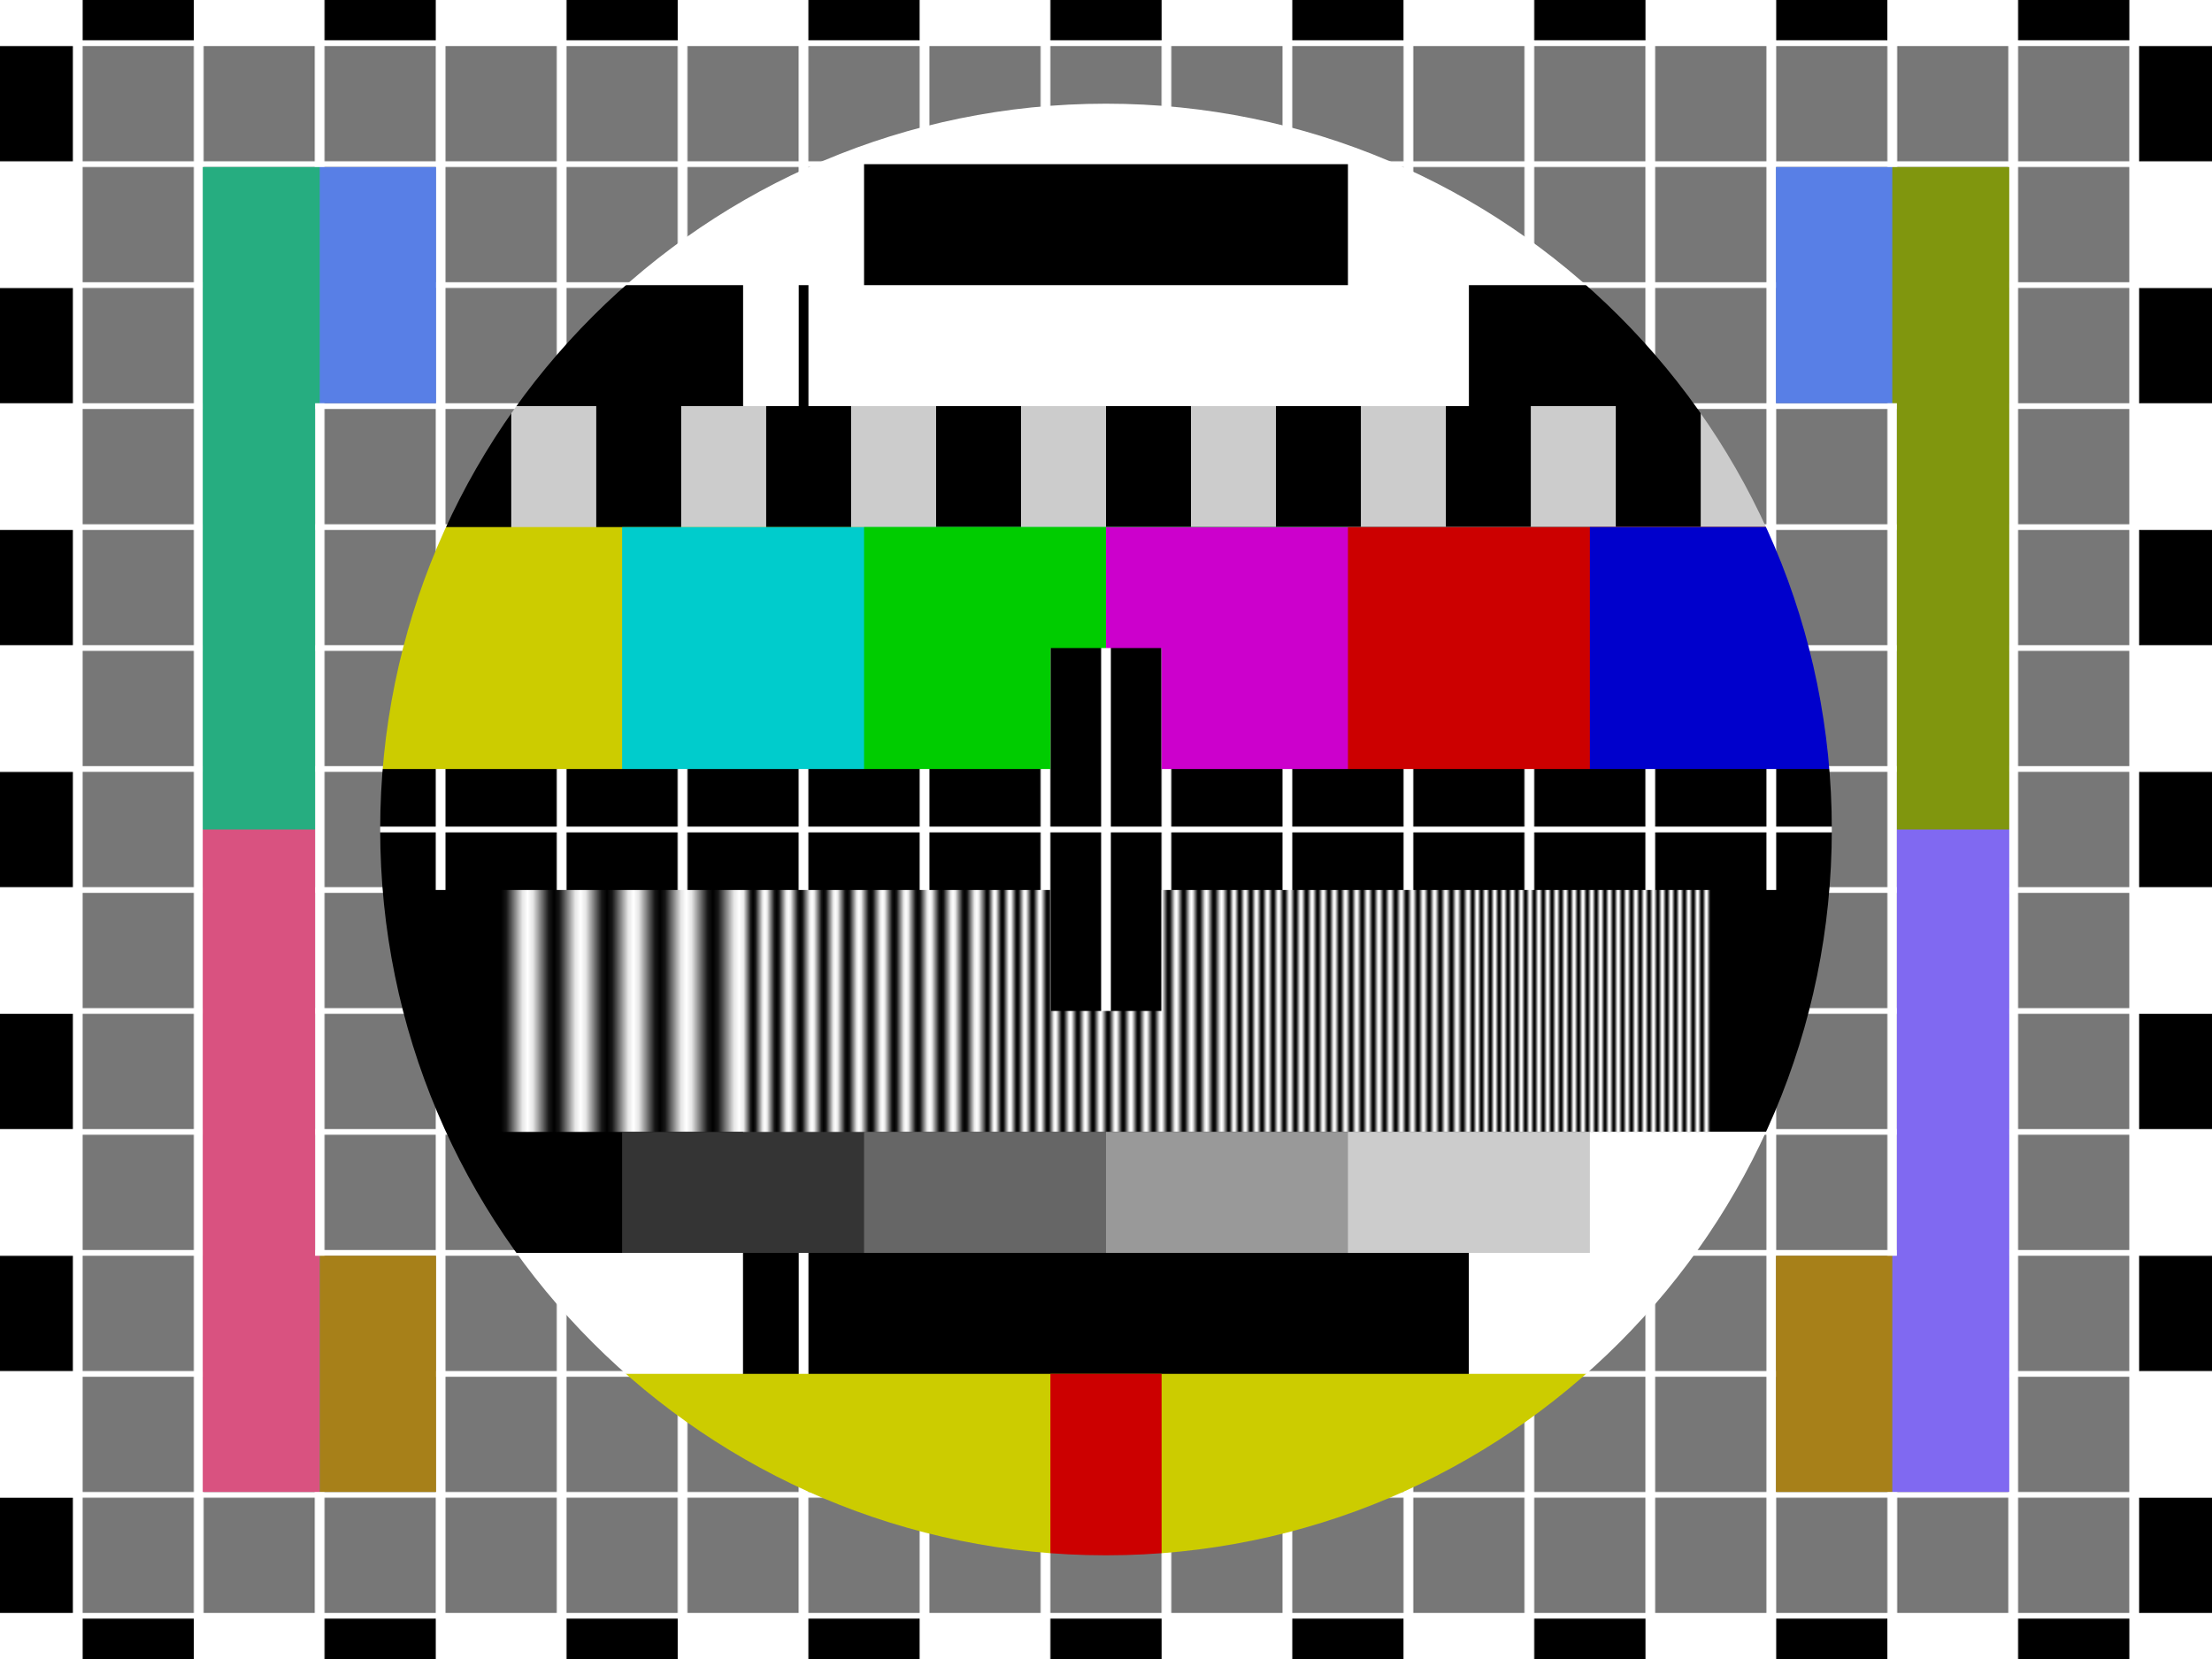
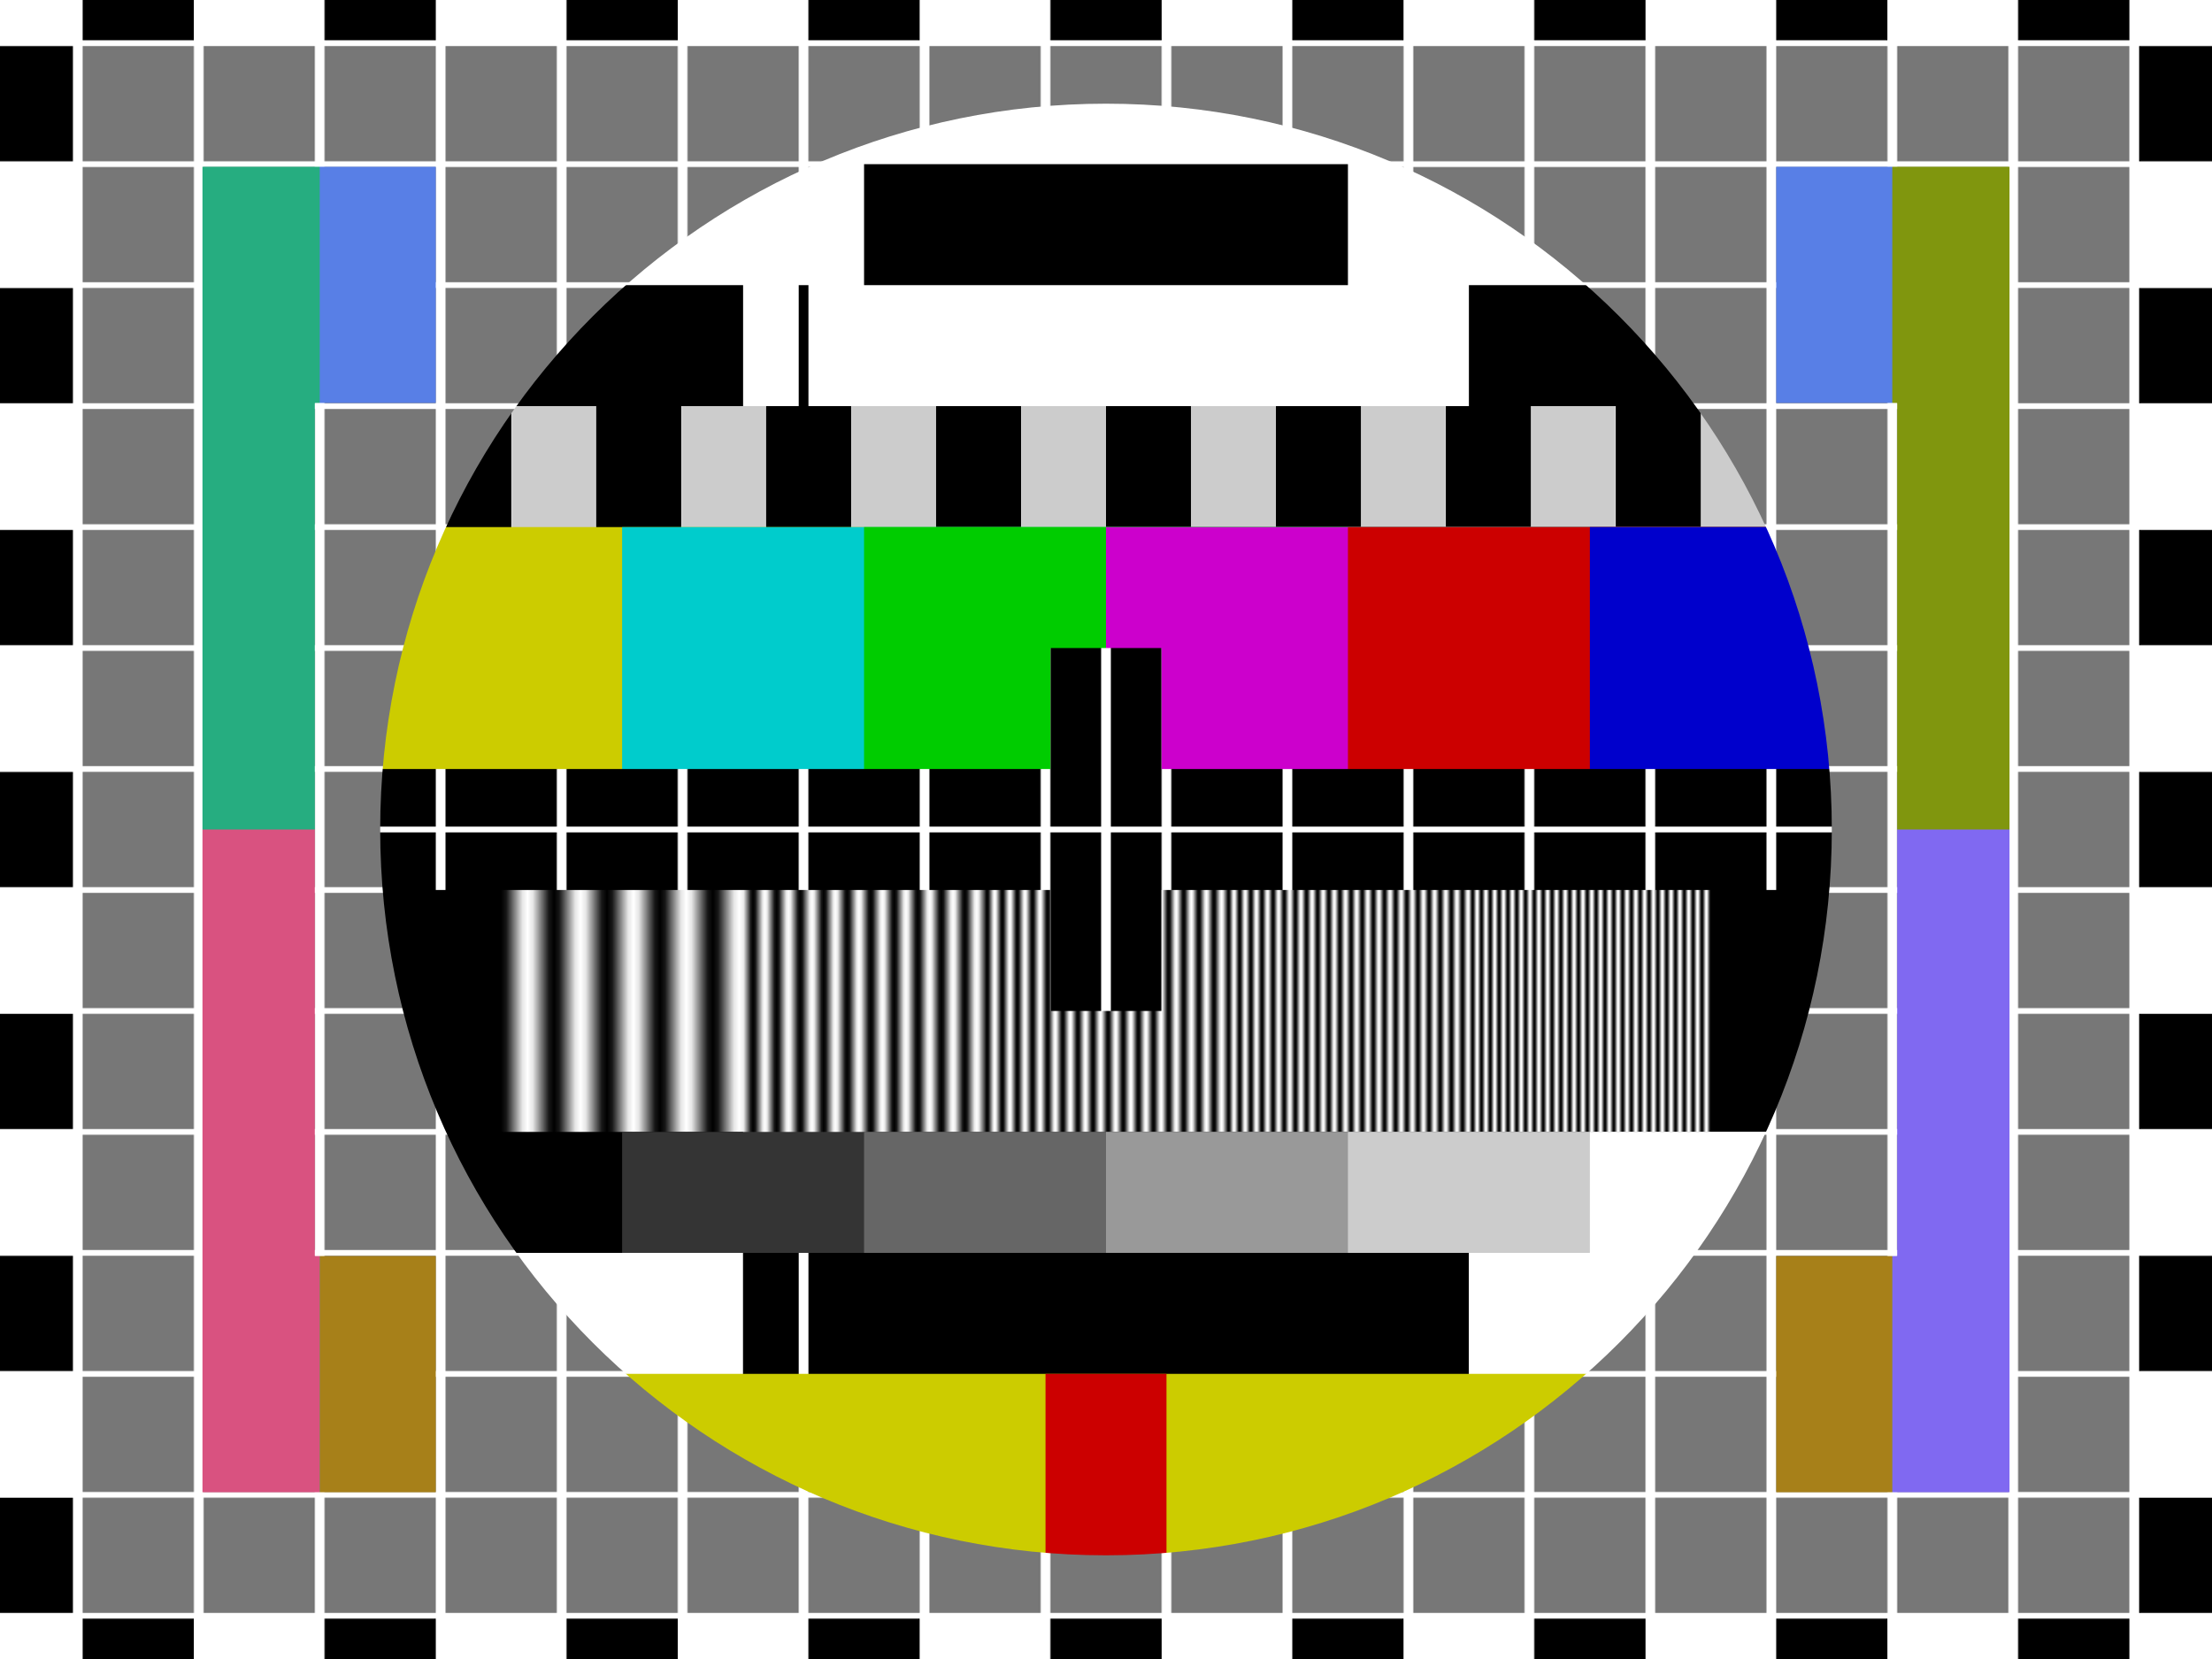
<svg xmlns="http://www.w3.org/2000/svg" width="768" height="576" viewBox="-384 -288 768 576">
  <defs>
    <pattern id="checkered" x="-21" y="21" width="84" height="84" patternUnits="userSpaceOnUse">
      <rect width="90" height="90" fill="white" />
-       <rect x="1.69" y="1" width="38.6" height="40" fill="black" />
-       <rect x="43.69" y="43" width="38.6" height="40" fill="black" />
+       <rect x="1.69" y="1" width="38.62" height="40" fill="black" />
+       <rect x="43.69" y="43" width="38.62" height="40" fill="black" />
    </pattern>
    <pattern id="grey_squares" x="-21" y="21" width="42" height="42" patternUnits="userSpaceOnUse">
      <rect width="50" height="50" fill="white" />
-       <rect x="1.69" y="1" width="38.6" height="40" fill="#777777" />
+       <rect x="1.69" y="1" width="38.62" height="40" fill="#777777" />
    </pattern>
    <pattern id="vertical_stripes" x="-21" y="21" width="42" height="420" patternUnits="userSpaceOnUse">
      <rect width="50" height="500" fill="white" />
-       <rect x="1.69" y="0" width="38.6" height="420" fill="black" />
+       <rect x="1.69" y="0" width="38.62" height="420" fill="black" />
    </pattern>
    <pattern id="even_stripes" x="0" y="0" width="59" height="200" patternUnits="userSpaceOnUse">
      <rect width="100" height="300" fill="black" />
      <rect x="29.5" y="0" width="30" height="300" fill="#cccccc" />
    </pattern>
    <mask id="side_color_bars_mask">
      <rect fill="black" x="-500" y="-500" width="1000" height="1000" />
-       <rect fill="white" x="-313.6" y="-230" width="627.2" height="460" />
-       <rect fill="black" x="-232.6" y="-500" width="465.2" height="1000" />
-       <rect fill="black" x="-274.6" y="-148" width="549.2" height="296" />
+       <rect fill="white" x="-313.7" y="-230.1" width="627.4" height="460.2" />
+       <rect fill="black" x="-232.7" y="-500" width="465.4" height="1000" />
+       <rect fill="black" x="-274.7" y="-148.1" width="549.4" height="296.2" />
    </mask>
    <mask id="round_mask">
      <rect fill="black" x="-500" y="-500" width="1000" height="1000" />
      <circle fill="white" r="252" />
    </mask>
    <mask id="cross_mask">
      <rect fill="black" x="-500" y="-500" width="1000" height="1000" />
      <rect fill="white" x="-500" y="-21" width="1000" height="42" />
      <rect fill="white" x="-19.3" y="-63" width="38.6" height="126" />
    </mask>
    <linearGradient id="cos" x1="0" x2="50%" y1="0" y2="0" spreadMethod="reflect">
      <stop offset="0%" stop-color="#000000" />
      <stop offset="20%" stop-color="#181818" />
      <stop offset="80%" stop-color="#e6e6e6" />
      <stop offset="100%" stop-color="#ffffff" />
    </linearGradient>
    <pattern id="wave1" x="-210" y="0" width="18.375" height="200" patternUnits="userSpaceOnUse">
      <rect x="0" y="0" width="18.375" height="200" fill="url(#cos)" />
    </pattern>
    <pattern id="wave2" x="-130.667" y="0" width="8.167" height="200" patternUnits="userSpaceOnUse">
      <rect x="0" y="0" width="8.167" height="200" fill="url(#cos)" />
    </pattern>
    <pattern id="wave3" x="-46.5" y="0" width="5.25" height="200" patternUnits="userSpaceOnUse">
      <rect x="0" y="0" width="5.25" height="200" fill="url(#cos)" />
    </pattern>
    <pattern id="wave4" x="38.684" y="0" width="3.868" height="200" patternUnits="userSpaceOnUse">
      <rect x="0" y="0" width="3.868" height="200" fill="url(#cos)" />
    </pattern>
    <pattern id="wave5" x="124.25" y="0" width="3.062" height="200" patternUnits="userSpaceOnUse">
      <rect x="0" y="0" width="3.062" height="200" fill="url(#cos)" />
    </pattern>
  </defs>
  <rect fill="url(#checkered)" stroke="none" x="-500" y="-500" width="1000" height="1000" />
  <rect fill="url(#grey_squares)" stroke="none" x="-357" y="-273" width="714" height="546" />
  <g mask="url(#side_color_bars_mask)">
    <rect fill="#587fe6" x="-500" y="-500" width="1000" height="1000" />
    <rect fill="#a78019" x="-500" y="0" width="1000" height="1000" />
    <rect fill="#26ad80" x="-514" y="-330" width="241" height="1000" />
    <rect fill="#d95280" x="-514" y="0" width="241" height="1000" />
    <rect fill="#80960e" x="273" y="-330" width="241" height="1000" />
    <rect fill="#8069f1" x="273" y="0" width="241" height="1000" />
  </g>
  <g mask="url(#round_mask)">
    <rect fill="white" x="-514" y="-514" width="1028" height="1028" />
    <rect fill="black" x="-84" y="-231" width="168" height="42" />
    <rect fill="black" x="-326" y="-189" width="200" height="200" />
    <rect fill="black" x="126" y="-189" width="200" height="200" />
    <rect fill="black" x="-106.69" y="-189" width="3.38" height="1028" />
-     <rect fill="url(#even_stripes)" x="-514" y="-147" width="1028" height="1028" />
+     <rect fill="url(#even_stripes)" x="-514" y="-147" width="1028" height="50" />
    <rect fill="#cccc00" x="-514" y="-105" width="1028" height="1028" />
    <rect fill="#00cccc" x="-168" y="-105" width="1028" height="1028" />
    <rect fill="#00cc00" x="-84" y="-105" width="1028" height="1028" />
    <rect fill="#cc00cc" x="0" y="-105" width="1028" height="1028" />
    <rect fill="#cc0000" x="84" y="-105" width="1028" height="1028" />
    <rect fill="#0000cc" x="168" y="-105" width="1028" height="1028" />
    <rect fill="#0" x="-514" y="0" width="1028" height="1028" />
    <rect fill="url(#wave1)" x="-210" y="0" width="106" height="105" />
    <rect fill="url(#wave2)" x="-126" y="0" width="106" height="106" />
    <rect fill="url(#wave3)" x="-42" y="0" width="106" height="106" />
    <rect fill="url(#wave4)" x="42" y="0" width="106" height="106" />
    <rect fill="url(#wave5)" x="126" y="0" width="84" height="106" />
    <rect fill="#343434" x="-168" y="105" width="1028" height="1028" />
    <rect fill="#666666" x="-84" y="105" width="1028" height="1028" />
    <rect fill="#999999" x="0" y="105" width="1028" height="1028" />
    <rect fill="#cccccc" x="84" y="105" width="1028" height="1028" />
    <rect fill="#ffffff" x="168" y="105" width="1028" height="1028" />
    <rect fill="white" x="-326" y="147" width="200" height="100" />
    <rect fill="black" x="-126" y="147" width="252" height="100" />
    <rect fill="white" x="126" y="147" width="200" height="100" />
    <rect fill="white" x="-106.69" y="147" width="3.38" height="100" />
    <rect fill="#cccc00" x="-514" y="189" width="1028" height="1028" />
-     <rect fill="#cc0000" x="-19.3" y="189" width="38.6" height="1028" />
+     <rect fill="#cc0000" x="-21" y="189" width="42" height="1028" />
    <g mask="url(#cross_mask)">
      <rect fill="url(#vertical_stripes)" x="-514" y="-514" width="1028" height="1028" />
      <rect fill="white" x="-514" y="-1" width="1028" height="2" />
      <rect fill="white" x="-1.69" y="-100" width="3.38" height="200" />
    </g>
  </g>
</svg>
